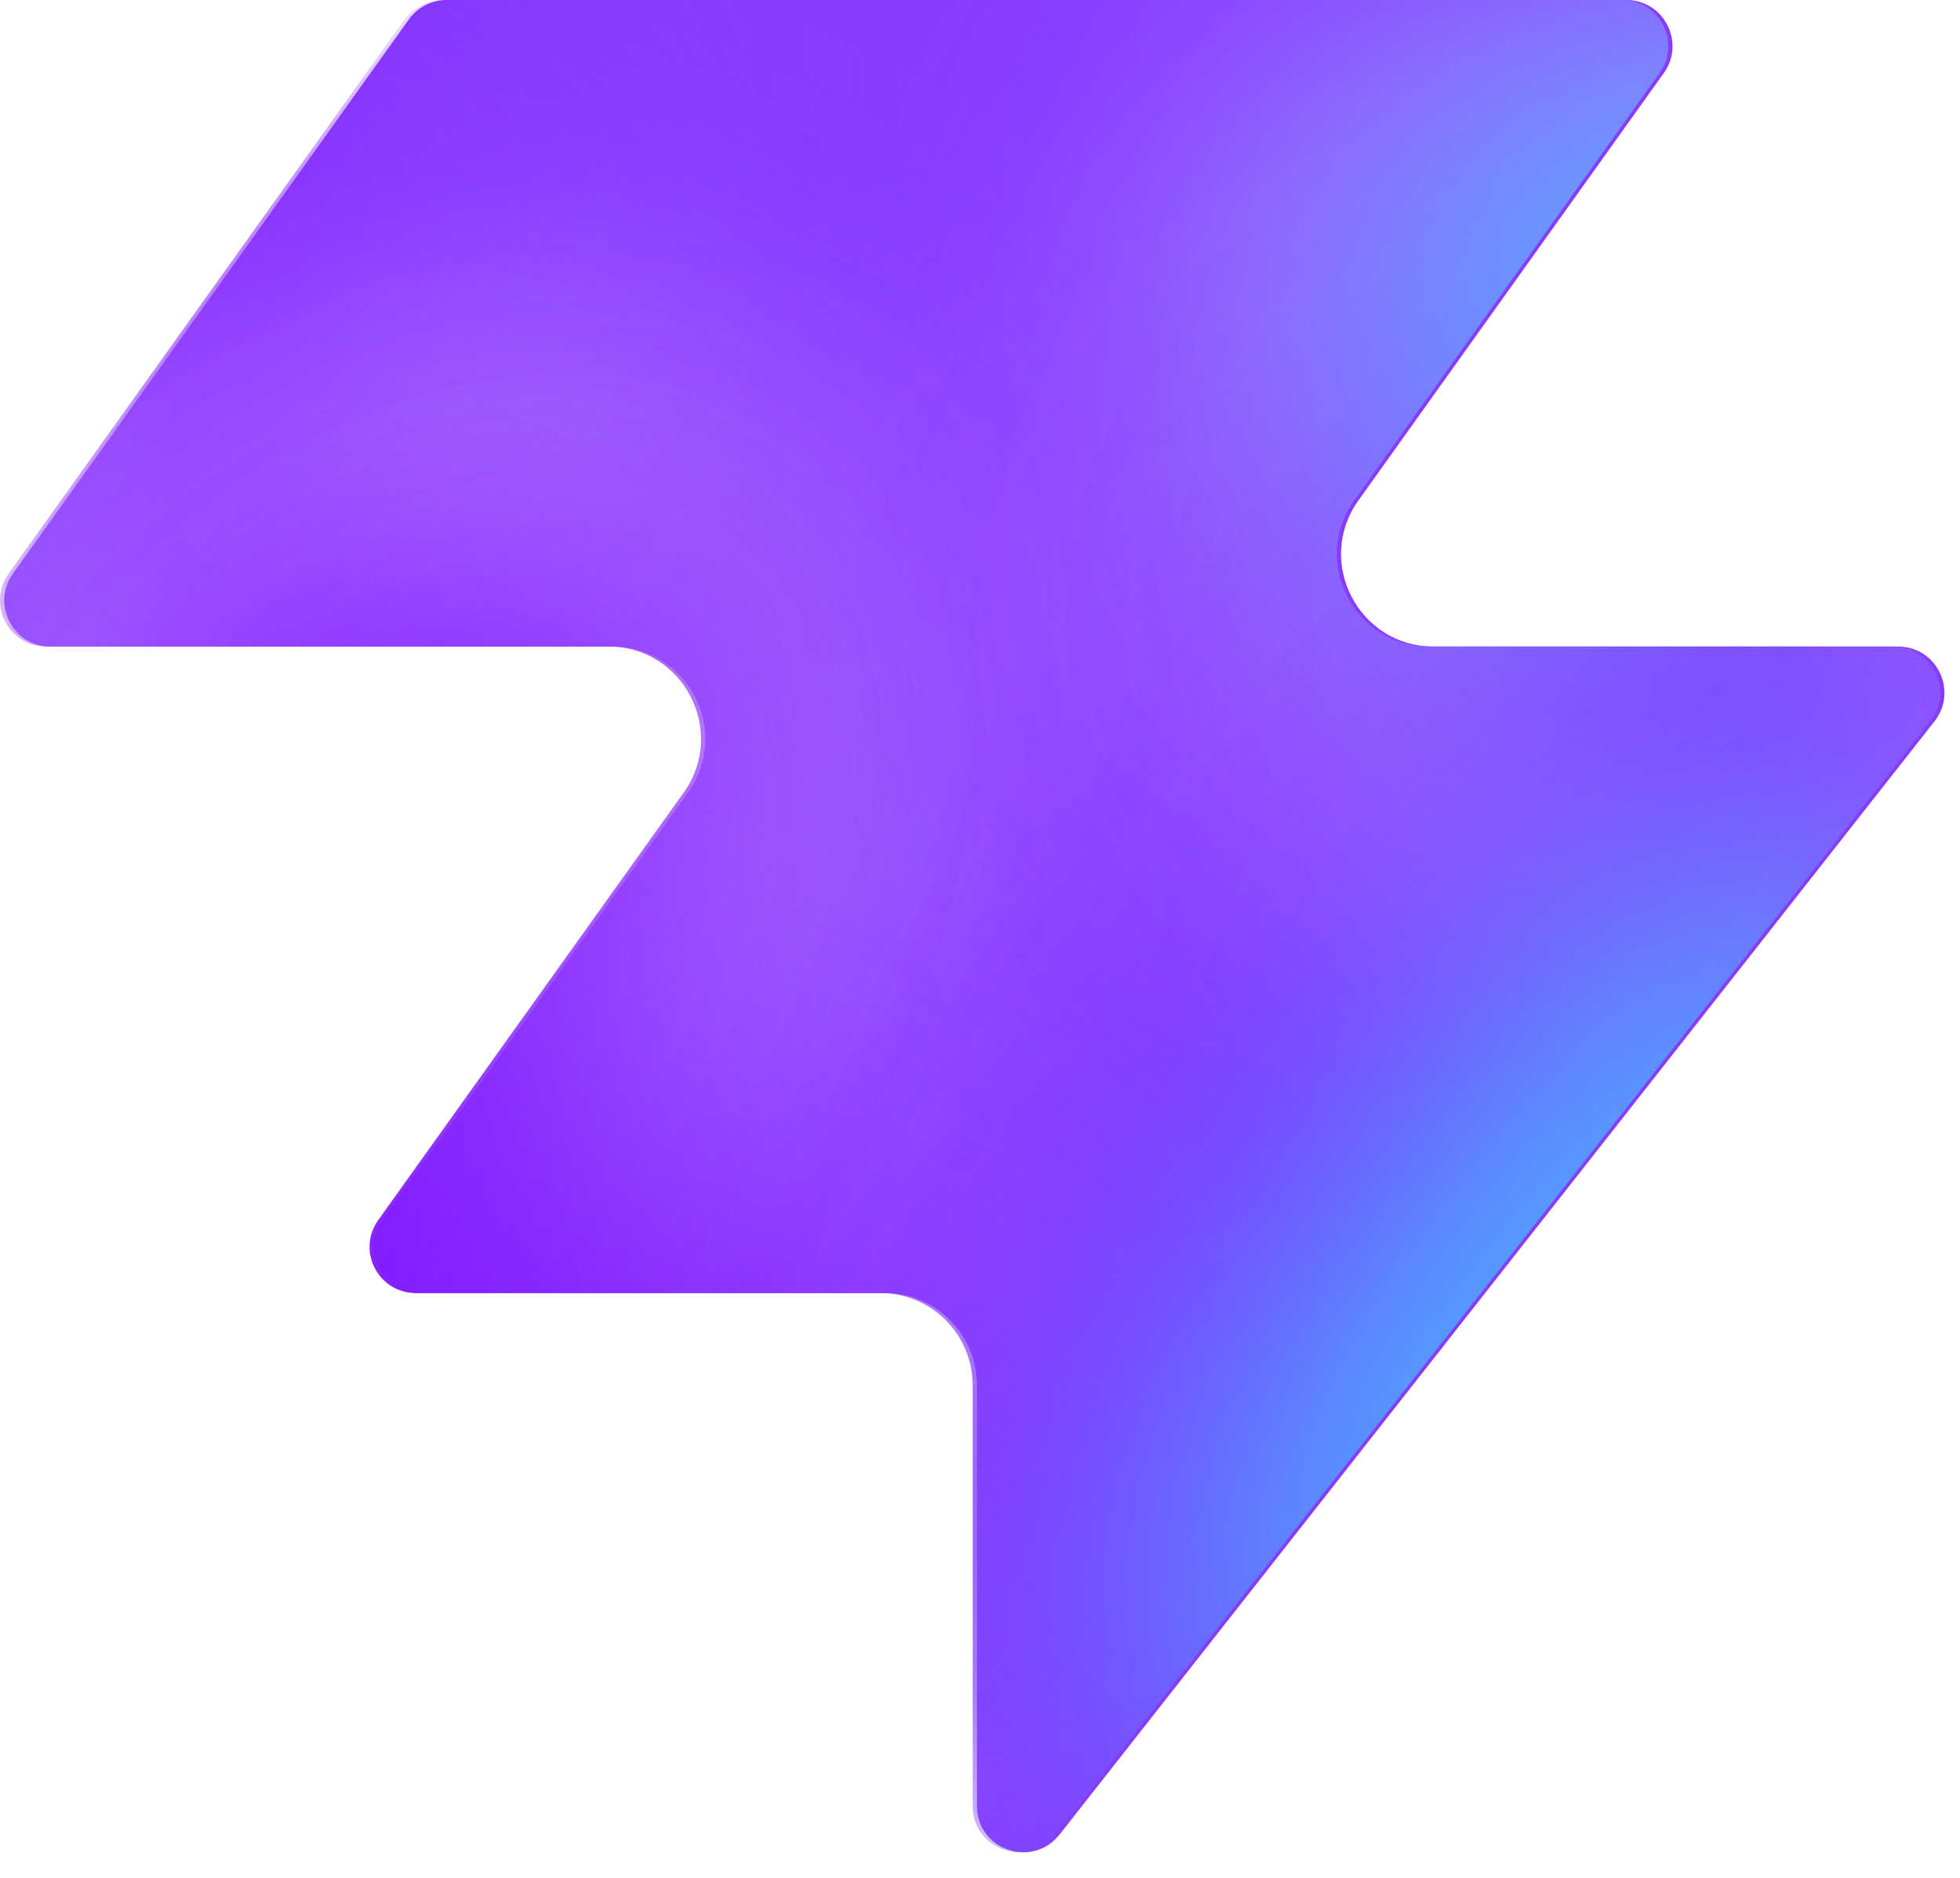
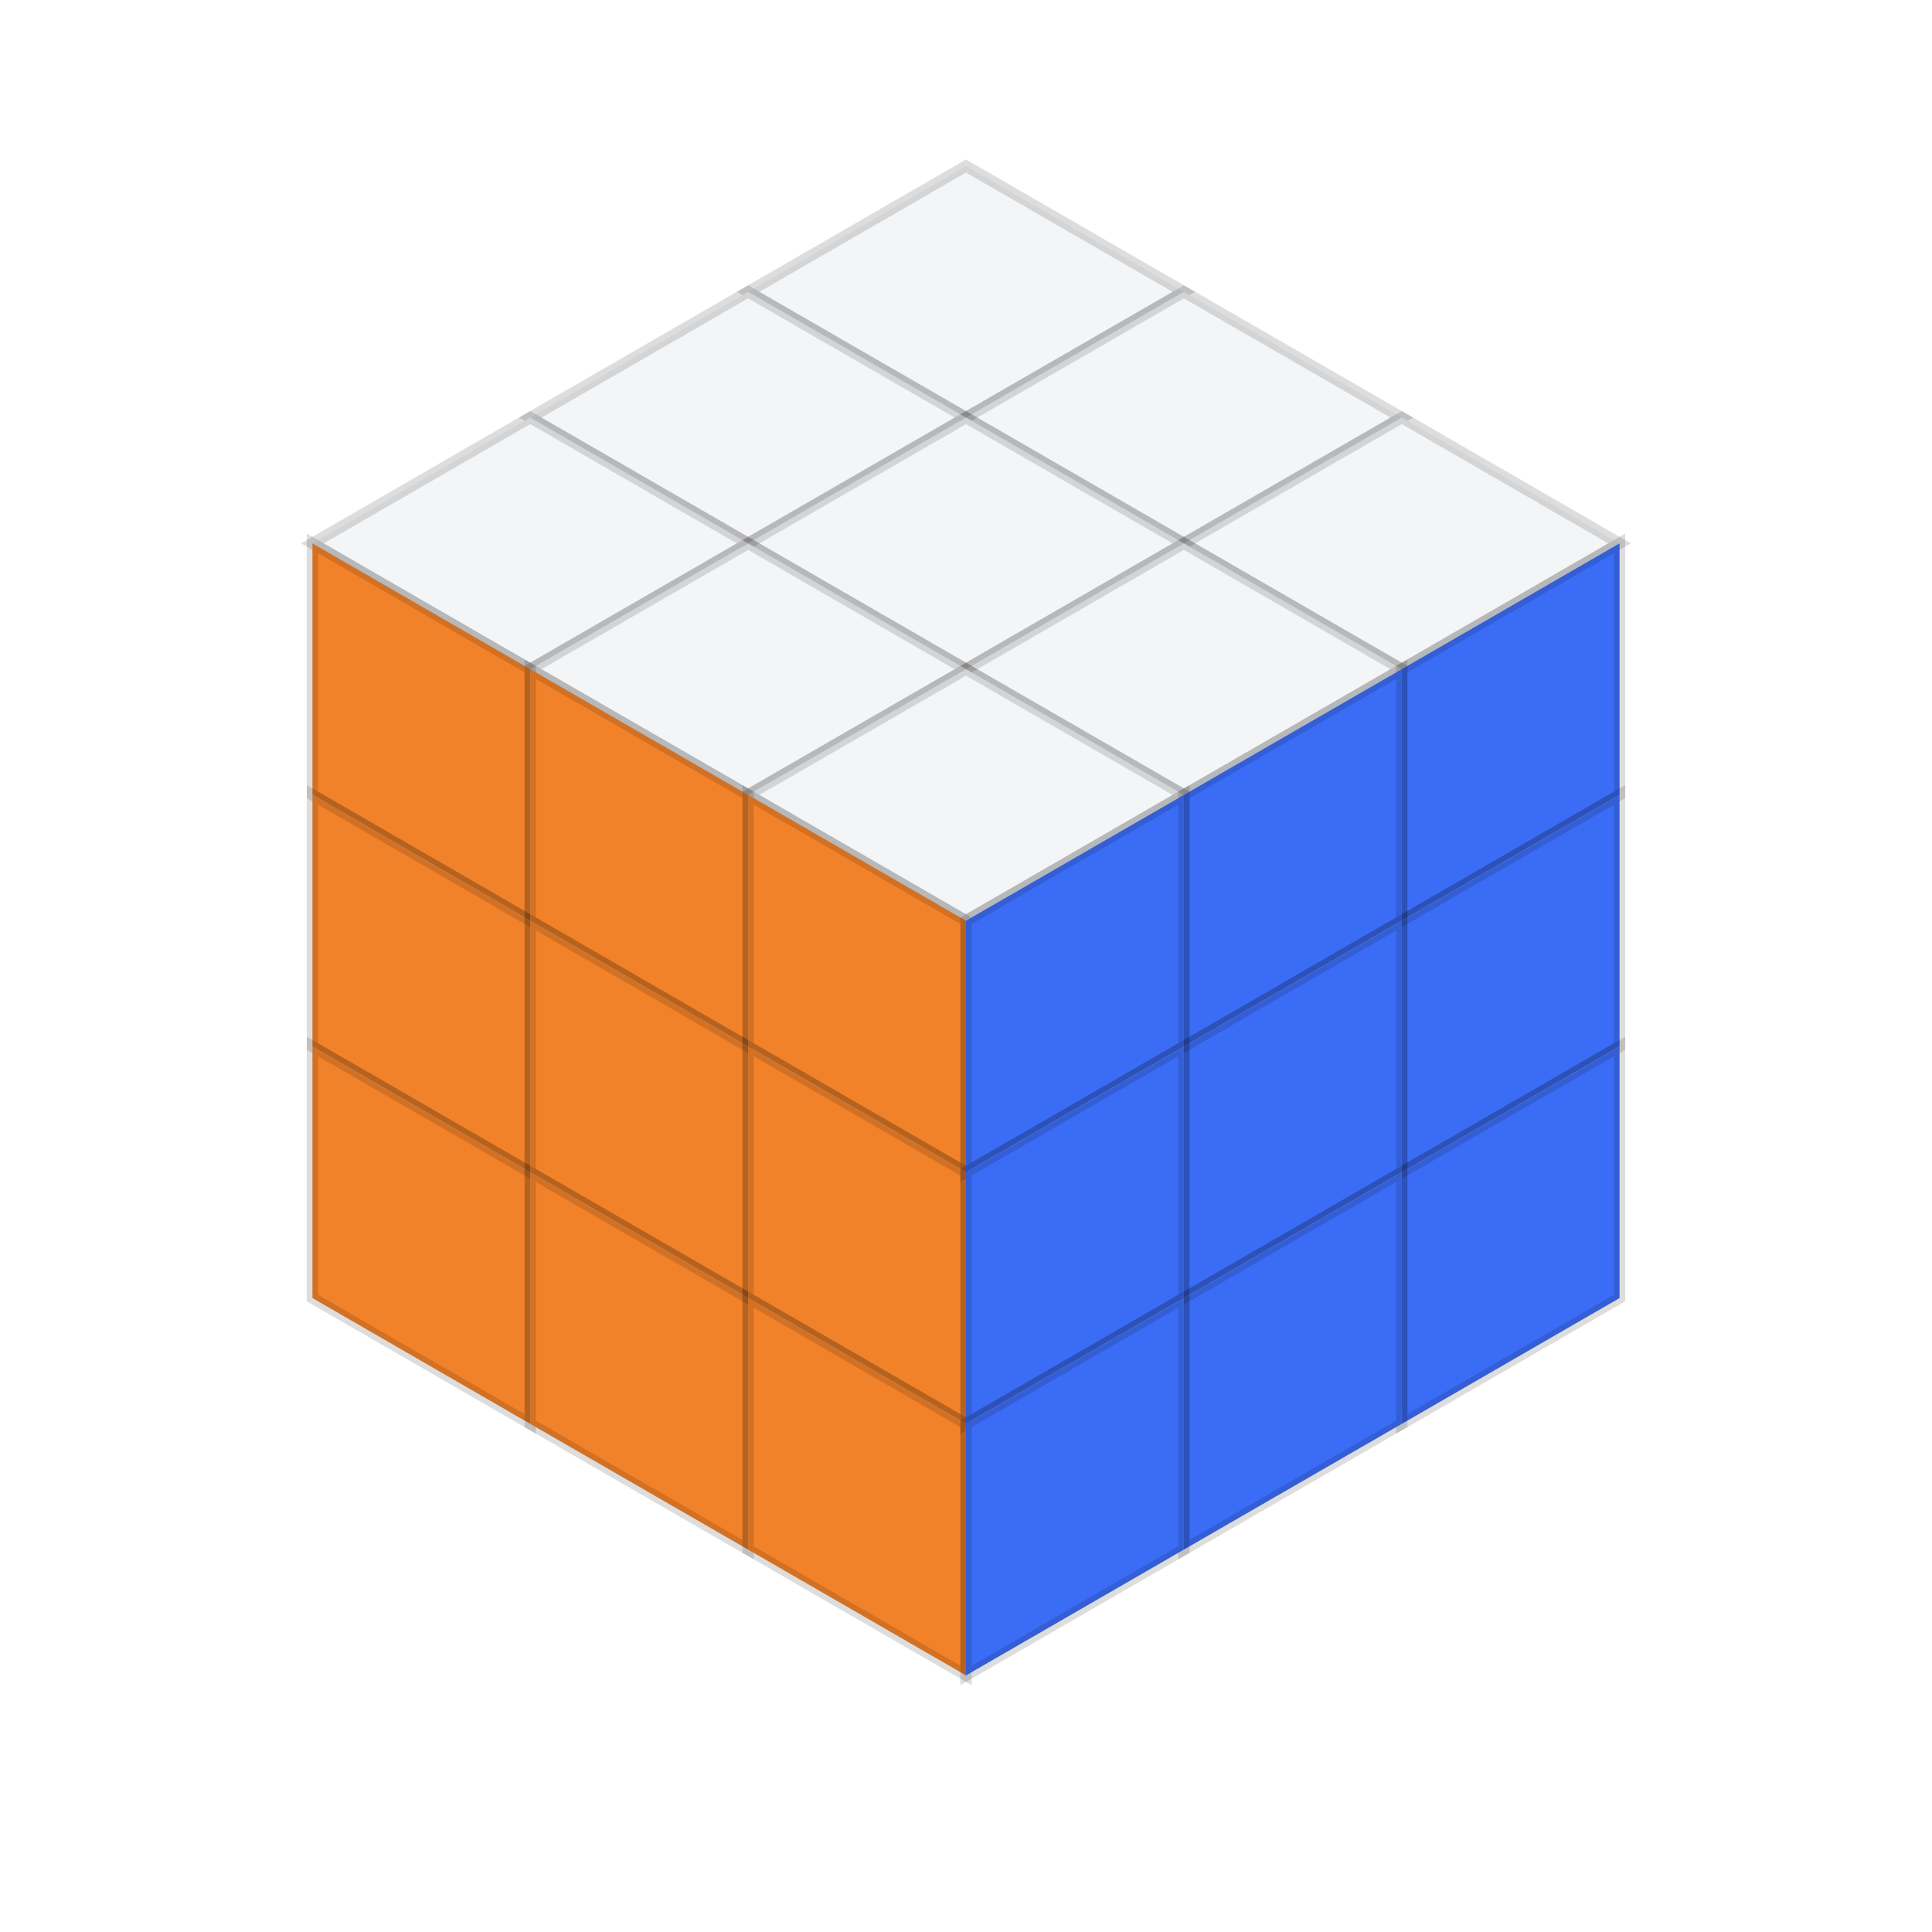
- <svg xmlns="http://www.w3.org/2000/svg" width="48" height="46" fill="none" viewBox="0 0 48 46">
-   <path fill="#863bff" d="M25.946 44.938c-.664.845-2.021.375-2.021-.698V33.937a2.26 2.26 0 0 0-2.262-2.262H10.287c-.92 0-1.456-1.04-.92-1.788l7.48-10.471c1.07-1.497 0-3.578-1.842-3.578H1.237c-.92 0-1.456-1.04-.92-1.788L10.013.474c.214-.297.556-.474.92-.474h28.894c.92 0 1.456 1.04.92 1.788l-7.48 10.471c-1.07 1.498 0 3.579 1.842 3.579h11.377c.943 0 1.473 1.088.89 1.83L25.947 44.94z" style="fill:#863bff;fill:color(display-p3 .525 .23 1);fill-opacity:1" />
-   <mask id="a" width="48" height="46" x="0" y="0" maskUnits="userSpaceOnUse" style="mask-type:alpha">
-     <path fill="#000" d="M25.842 44.938c-.664.844-2.021.375-2.021-.698V33.937a2.26 2.26 0 0 0-2.262-2.262H10.183c-.92 0-1.456-1.04-.92-1.788l7.48-10.471c1.07-1.498 0-3.579-1.842-3.579H1.133c-.92 0-1.456-1.04-.92-1.787L9.91.473c.214-.297.556-.474.92-.474h28.894c.92 0 1.456 1.04.92 1.788l-7.48 10.471c-1.07 1.498 0 3.578 1.842 3.578h11.377c.943 0 1.473 1.088.89 1.832L25.843 44.94z" style="fill:#000;fill-opacity:1" />
-   </mask>
-   <g mask="url(#a)">
-     <g filter="url(#b)">
-       <ellipse cx="5.508" cy="14.704" fill="#ede6ff" rx="5.508" ry="14.704" style="fill:#ede6ff;fill:color(display-p3 .927 .903 1);fill-opacity:1" transform="matrix(.00324 1 1 -.00324 -4.47 31.516)" />
-     </g>
-     <g filter="url(#c)">
-       <ellipse cx="10.399" cy="29.851" fill="#ede6ff" rx="10.399" ry="29.851" style="fill:#ede6ff;fill:color(display-p3 .927 .903 1);fill-opacity:1" transform="matrix(.00324 1 1 -.00324 -39.328 7.883)" />
-     </g>
-     <g filter="url(#d)">
-       <ellipse cx="5.508" cy="30.487" fill="#7e14ff" rx="5.508" ry="30.487" style="fill:#7e14ff;fill:color(display-p3 .492 .077 1);fill-opacity:1" transform="rotate(89.814 -25.913 -14.639)scale(1 -1)" />
-     </g>
-     <g filter="url(#e)">
-       <ellipse cx="5.508" cy="30.599" fill="#7e14ff" rx="5.508" ry="30.599" style="fill:#7e14ff;fill:color(display-p3 .492 .077 1);fill-opacity:1" transform="rotate(89.814 -32.644 -3.334)scale(1 -1)" />
-     </g>
-     <g filter="url(#f)">
-       <ellipse cx="5.508" cy="30.599" fill="#7e14ff" rx="5.508" ry="30.599" style="fill:#7e14ff;fill:color(display-p3 .492 .077 1);fill-opacity:1" transform="matrix(.00324 1 1 -.00324 -34.34 30.47)" />
-     </g>
-     <g filter="url(#g)">
-       <ellipse cx="14.072" cy="22.078" fill="#ede6ff" rx="14.072" ry="22.078" style="fill:#ede6ff;fill:color(display-p3 .927 .903 1);fill-opacity:1" transform="rotate(93.35 24.506 48.493)scale(-1 1)" />
-     </g>
-     <g filter="url(#h)">
-       <ellipse cx="3.47" cy="21.501" fill="#7e14ff" rx="3.47" ry="21.501" style="fill:#7e14ff;fill:color(display-p3 .492 .077 1);fill-opacity:1" transform="rotate(89.009 28.708 47.59)scale(-1 1)" />
-     </g>
-     <g filter="url(#i)">
-       <ellipse cx="3.47" cy="21.501" fill="#7e14ff" rx="3.47" ry="21.501" style="fill:#7e14ff;fill:color(display-p3 .492 .077 1);fill-opacity:1" transform="rotate(89.009 28.708 47.59)scale(-1 1)" />
-     </g>
-     <g filter="url(#j)">
-       <ellipse cx=".387" cy="8.972" fill="#7e14ff" rx="4.407" ry="29.108" style="fill:#7e14ff;fill:color(display-p3 .492 .077 1);fill-opacity:1" transform="rotate(39.51 .387 8.972)" />
-     </g>
-     <g filter="url(#k)">
-       <ellipse cx="47.523" cy="-6.092" fill="#7e14ff" rx="4.407" ry="29.108" style="fill:#7e14ff;fill:color(display-p3 .492 .077 1);fill-opacity:1" transform="rotate(37.892 47.523 -6.092)" />
-     </g>
-     <g filter="url(#l)">
-       <ellipse cx="41.412" cy="6.333" fill="#47bfff" rx="5.971" ry="9.665" style="fill:#47bfff;fill:color(display-p3 .28 .748 1);fill-opacity:1" transform="rotate(37.892 41.412 6.333)" />
-     </g>
-     <g filter="url(#m)">
-       <ellipse cx="-1.879" cy="38.332" fill="#7e14ff" rx="4.407" ry="29.108" style="fill:#7e14ff;fill:color(display-p3 .492 .077 1);fill-opacity:1" transform="rotate(37.892 -1.88 38.332)" />
-     </g>
-     <g filter="url(#n)">
-       <ellipse cx="-1.879" cy="38.332" fill="#7e14ff" rx="4.407" ry="29.108" style="fill:#7e14ff;fill:color(display-p3 .492 .077 1);fill-opacity:1" transform="rotate(37.892 -1.88 38.332)" />
-     </g>
-     <g filter="url(#o)">
-       <ellipse cx="35.651" cy="29.907" fill="#7e14ff" rx="4.407" ry="29.108" style="fill:#7e14ff;fill:color(display-p3 .492 .077 1);fill-opacity:1" transform="rotate(37.892 35.651 29.907)" />
-     </g>
-     <g filter="url(#p)">
-       <ellipse cx="38.418" cy="32.4" fill="#47bfff" rx="5.971" ry="15.297" style="fill:#47bfff;fill:color(display-p3 .28 .748 1);fill-opacity:1" transform="rotate(37.892 38.418 32.4)" />
-     </g>
+ <svg xmlns="http://www.w3.org/2000/svg" viewBox="0 0 256 256">
+   <g>
+     <polygon points="128.00,22.00 99.13,38.67 128.00,55.33 156.87,38.67" fill="#f4f5f7" stroke="#00000022" stroke-width="1.5" />
+     <polygon points="156.87,38.67 128.00,55.33 156.87,72.00 185.74,55.33" fill="#f4f5f7" stroke="#00000022" stroke-width="1.5" />
+     <polygon points="185.74,55.33 156.87,72.00 185.74,88.67 214.60,72.00" fill="#f4f5f7" stroke="#00000022" stroke-width="1.5" />
+     <polygon points="99.13,38.67 70.26,55.33 99.13,72.00 128.00,55.33" fill="#f4f5f7" stroke="#00000022" stroke-width="1.5" />
+     <polygon points="128.00,55.33 99.13,72.00 128.00,88.67 156.87,72.00" fill="#f4f5f7" stroke="#00000022" stroke-width="1.5" />
+     <polygon points="156.87,72.00 128.00,88.67 156.87,105.33 185.74,88.67" fill="#f4f5f7" stroke="#00000022" stroke-width="1.5" />
+     <polygon points="70.26,55.33 41.40,72.00 70.26,88.67 99.13,72.00" fill="#f4f5f7" stroke="#00000022" stroke-width="1.5" />
+     <polygon points="99.13,72.00 70.26,88.67 99.13,105.33 128.00,88.67" fill="#f4f5f7" stroke="#00000022" stroke-width="1.5" />
+     <polygon points="128.00,88.67 99.13,105.33 128.00,122.00 156.87,105.33" fill="#f4f5f7" stroke="#00000022" stroke-width="1.5" />
+     <polygon points="41.40,72.00 70.26,88.67 70.26,122.00 41.40,105.33" fill="#f2822a" stroke="#00000022" stroke-width="1.5" />
+     <polygon points="41.40,105.33 70.26,122.00 70.26,155.33 41.40,138.67" fill="#f2822a" stroke="#00000022" stroke-width="1.5" />
+     <polygon points="41.40,138.67 70.26,155.33 70.26,188.67 41.40,172.00" fill="#f2822a" stroke="#00000022" stroke-width="1.5" />
+     <polygon points="70.26,88.67 99.13,105.33 99.13,138.67 70.26,122.00" fill="#f2822a" stroke="#00000022" stroke-width="1.5" />
+     <polygon points="70.26,122.00 99.13,138.67 99.13,172.00 70.26,155.33" fill="#f2822a" stroke="#00000022" stroke-width="1.5" />
+     <polygon points="70.26,155.33 99.13,172.00 99.13,205.33 70.26,188.67" fill="#f2822a" stroke="#00000022" stroke-width="1.5" />
+     <polygon points="99.13,105.33 128.00,122.00 128.00,155.33 99.13,138.67" fill="#f2822a" stroke="#00000022" stroke-width="1.5" />
+     <polygon points="99.13,138.67 128.00,155.33 128.00,188.67 99.13,172.00" fill="#f2822a" stroke="#00000022" stroke-width="1.5" />
+     <polygon points="99.13,172.00 128.00,188.67 128.00,222.00 99.13,205.33" fill="#f2822a" stroke="#00000022" stroke-width="1.5" />
+     <polygon points="214.60,72.00 185.74,88.67 185.74,122.00 214.60,105.33" fill="#3b6cf6" stroke="#00000022" stroke-width="1.5" />
+     <polygon points="214.60,105.33 185.74,122.00 185.74,155.33 214.60,138.67" fill="#3b6cf6" stroke="#00000022" stroke-width="1.5" />
+     <polygon points="214.60,138.67 185.74,155.33 185.74,188.67 214.60,172.00" fill="#3b6cf6" stroke="#00000022" stroke-width="1.5" />
+     <polygon points="185.74,88.67 156.87,105.33 156.87,138.67 185.74,122.00" fill="#3b6cf6" stroke="#00000022" stroke-width="1.5" />
+     <polygon points="185.74,122.00 156.87,138.67 156.87,172.00 185.74,155.33" fill="#3b6cf6" stroke="#00000022" stroke-width="1.5" />
+     <polygon points="185.74,155.33 156.87,172.00 156.87,205.33 185.74,188.67" fill="#3b6cf6" stroke="#00000022" stroke-width="1.5" />
+     <polygon points="156.87,105.33 128.00,122.00 128.00,155.33 156.87,138.67" fill="#3b6cf6" stroke="#00000022" stroke-width="1.5" />
+     <polygon points="156.87,138.67 128.00,155.33 128.00,188.67 156.87,172.00" fill="#3b6cf6" stroke="#00000022" stroke-width="1.5" />
+     <polygon points="156.87,172.00 128.00,188.67 128.00,222.00 156.87,205.33" fill="#3b6cf6" stroke="#00000022" stroke-width="1.5" />
  </g>
-   <defs>
-     <filter id="b" width="60.045" height="41.654" x="-19.77" y="16.149" color-interpolation-filters="sRGB" filterUnits="userSpaceOnUse">
-       <feFlood flood-opacity="0" result="BackgroundImageFix" />
-       <feBlend in="SourceGraphic" in2="BackgroundImageFix" result="shape" />
-       <feGaussianBlur result="effect1_foregroundBlur_2002_17158" stdDeviation="7.659" />
-     </filter>
-     <filter id="c" width="90.34" height="51.437" x="-54.613" y="-7.533" color-interpolation-filters="sRGB" filterUnits="userSpaceOnUse">
-       <feFlood flood-opacity="0" result="BackgroundImageFix" />
-       <feBlend in="SourceGraphic" in2="BackgroundImageFix" result="shape" />
-       <feGaussianBlur result="effect1_foregroundBlur_2002_17158" stdDeviation="7.659" />
-     </filter>
-     <filter id="d" width="79.355" height="29.4" x="-49.64" y="2.03" color-interpolation-filters="sRGB" filterUnits="userSpaceOnUse">
-       <feFlood flood-opacity="0" result="BackgroundImageFix" />
-       <feBlend in="SourceGraphic" in2="BackgroundImageFix" result="shape" />
-       <feGaussianBlur result="effect1_foregroundBlur_2002_17158" stdDeviation="4.596" />
-     </filter>
-     <filter id="e" width="79.579" height="29.4" x="-45.045" y="20.029" color-interpolation-filters="sRGB" filterUnits="userSpaceOnUse">
-       <feFlood flood-opacity="0" result="BackgroundImageFix" />
-       <feBlend in="SourceGraphic" in2="BackgroundImageFix" result="shape" />
-       <feGaussianBlur result="effect1_foregroundBlur_2002_17158" stdDeviation="4.596" />
-     </filter>
-     <filter id="f" width="79.579" height="29.4" x="-43.513" y="21.178" color-interpolation-filters="sRGB" filterUnits="userSpaceOnUse">
-       <feFlood flood-opacity="0" result="BackgroundImageFix" />
-       <feBlend in="SourceGraphic" in2="BackgroundImageFix" result="shape" />
-       <feGaussianBlur result="effect1_foregroundBlur_2002_17158" stdDeviation="4.596" />
-     </filter>
-     <filter id="g" width="74.749" height="58.852" x="15.756" y="-17.901" color-interpolation-filters="sRGB" filterUnits="userSpaceOnUse">
-       <feFlood flood-opacity="0" result="BackgroundImageFix" />
-       <feBlend in="SourceGraphic" in2="BackgroundImageFix" result="shape" />
-       <feGaussianBlur result="effect1_foregroundBlur_2002_17158" stdDeviation="7.659" />
-     </filter>
-     <filter id="h" width="61.377" height="25.362" x="23.548" y="2.284" color-interpolation-filters="sRGB" filterUnits="userSpaceOnUse">
-       <feFlood flood-opacity="0" result="BackgroundImageFix" />
-       <feBlend in="SourceGraphic" in2="BackgroundImageFix" result="shape" />
-       <feGaussianBlur result="effect1_foregroundBlur_2002_17158" stdDeviation="4.596" />
-     </filter>
-     <filter id="i" width="61.377" height="25.362" x="23.548" y="2.284" color-interpolation-filters="sRGB" filterUnits="userSpaceOnUse">
-       <feFlood flood-opacity="0" result="BackgroundImageFix" />
-       <feBlend in="SourceGraphic" in2="BackgroundImageFix" result="shape" />
-       <feGaussianBlur result="effect1_foregroundBlur_2002_17158" stdDeviation="4.596" />
-     </filter>
-     <filter id="j" width="56.045" height="63.649" x="-27.636" y="-22.853" color-interpolation-filters="sRGB" filterUnits="userSpaceOnUse">
-       <feFlood flood-opacity="0" result="BackgroundImageFix" />
-       <feBlend in="SourceGraphic" in2="BackgroundImageFix" result="shape" />
-       <feGaussianBlur result="effect1_foregroundBlur_2002_17158" stdDeviation="4.596" />
-     </filter>
-     <filter id="k" width="54.814" height="64.646" x="20.116" y="-38.415" color-interpolation-filters="sRGB" filterUnits="userSpaceOnUse">
-       <feFlood flood-opacity="0" result="BackgroundImageFix" />
-       <feBlend in="SourceGraphic" in2="BackgroundImageFix" result="shape" />
-       <feGaussianBlur result="effect1_foregroundBlur_2002_17158" stdDeviation="4.596" />
-     </filter>
-     <filter id="l" width="33.541" height="35.313" x="24.641" y="-11.323" color-interpolation-filters="sRGB" filterUnits="userSpaceOnUse">
-       <feFlood flood-opacity="0" result="BackgroundImageFix" />
-       <feBlend in="SourceGraphic" in2="BackgroundImageFix" result="shape" />
-       <feGaussianBlur result="effect1_foregroundBlur_2002_17158" stdDeviation="4.596" />
-     </filter>
-     <filter id="m" width="54.814" height="64.646" x="-29.286" y="6.009" color-interpolation-filters="sRGB" filterUnits="userSpaceOnUse">
-       <feFlood flood-opacity="0" result="BackgroundImageFix" />
-       <feBlend in="SourceGraphic" in2="BackgroundImageFix" result="shape" />
-       <feGaussianBlur result="effect1_foregroundBlur_2002_17158" stdDeviation="4.596" />
-     </filter>
-     <filter id="n" width="54.814" height="64.646" x="-29.286" y="6.009" color-interpolation-filters="sRGB" filterUnits="userSpaceOnUse">
-       <feFlood flood-opacity="0" result="BackgroundImageFix" />
-       <feBlend in="SourceGraphic" in2="BackgroundImageFix" result="shape" />
-       <feGaussianBlur result="effect1_foregroundBlur_2002_17158" stdDeviation="4.596" />
-     </filter>
-     <filter id="o" width="54.814" height="64.646" x="8.244" y="-2.416" color-interpolation-filters="sRGB" filterUnits="userSpaceOnUse">
-       <feFlood flood-opacity="0" result="BackgroundImageFix" />
-       <feBlend in="SourceGraphic" in2="BackgroundImageFix" result="shape" />
-       <feGaussianBlur result="effect1_foregroundBlur_2002_17158" stdDeviation="4.596" />
-     </filter>
-     <filter id="p" width="39.409" height="43.623" x="18.713" y="10.588" color-interpolation-filters="sRGB" filterUnits="userSpaceOnUse">
-       <feFlood flood-opacity="0" result="BackgroundImageFix" />
-       <feBlend in="SourceGraphic" in2="BackgroundImageFix" result="shape" />
-       <feGaussianBlur result="effect1_foregroundBlur_2002_17158" stdDeviation="4.596" />
-     </filter>
-   </defs>
</svg>
